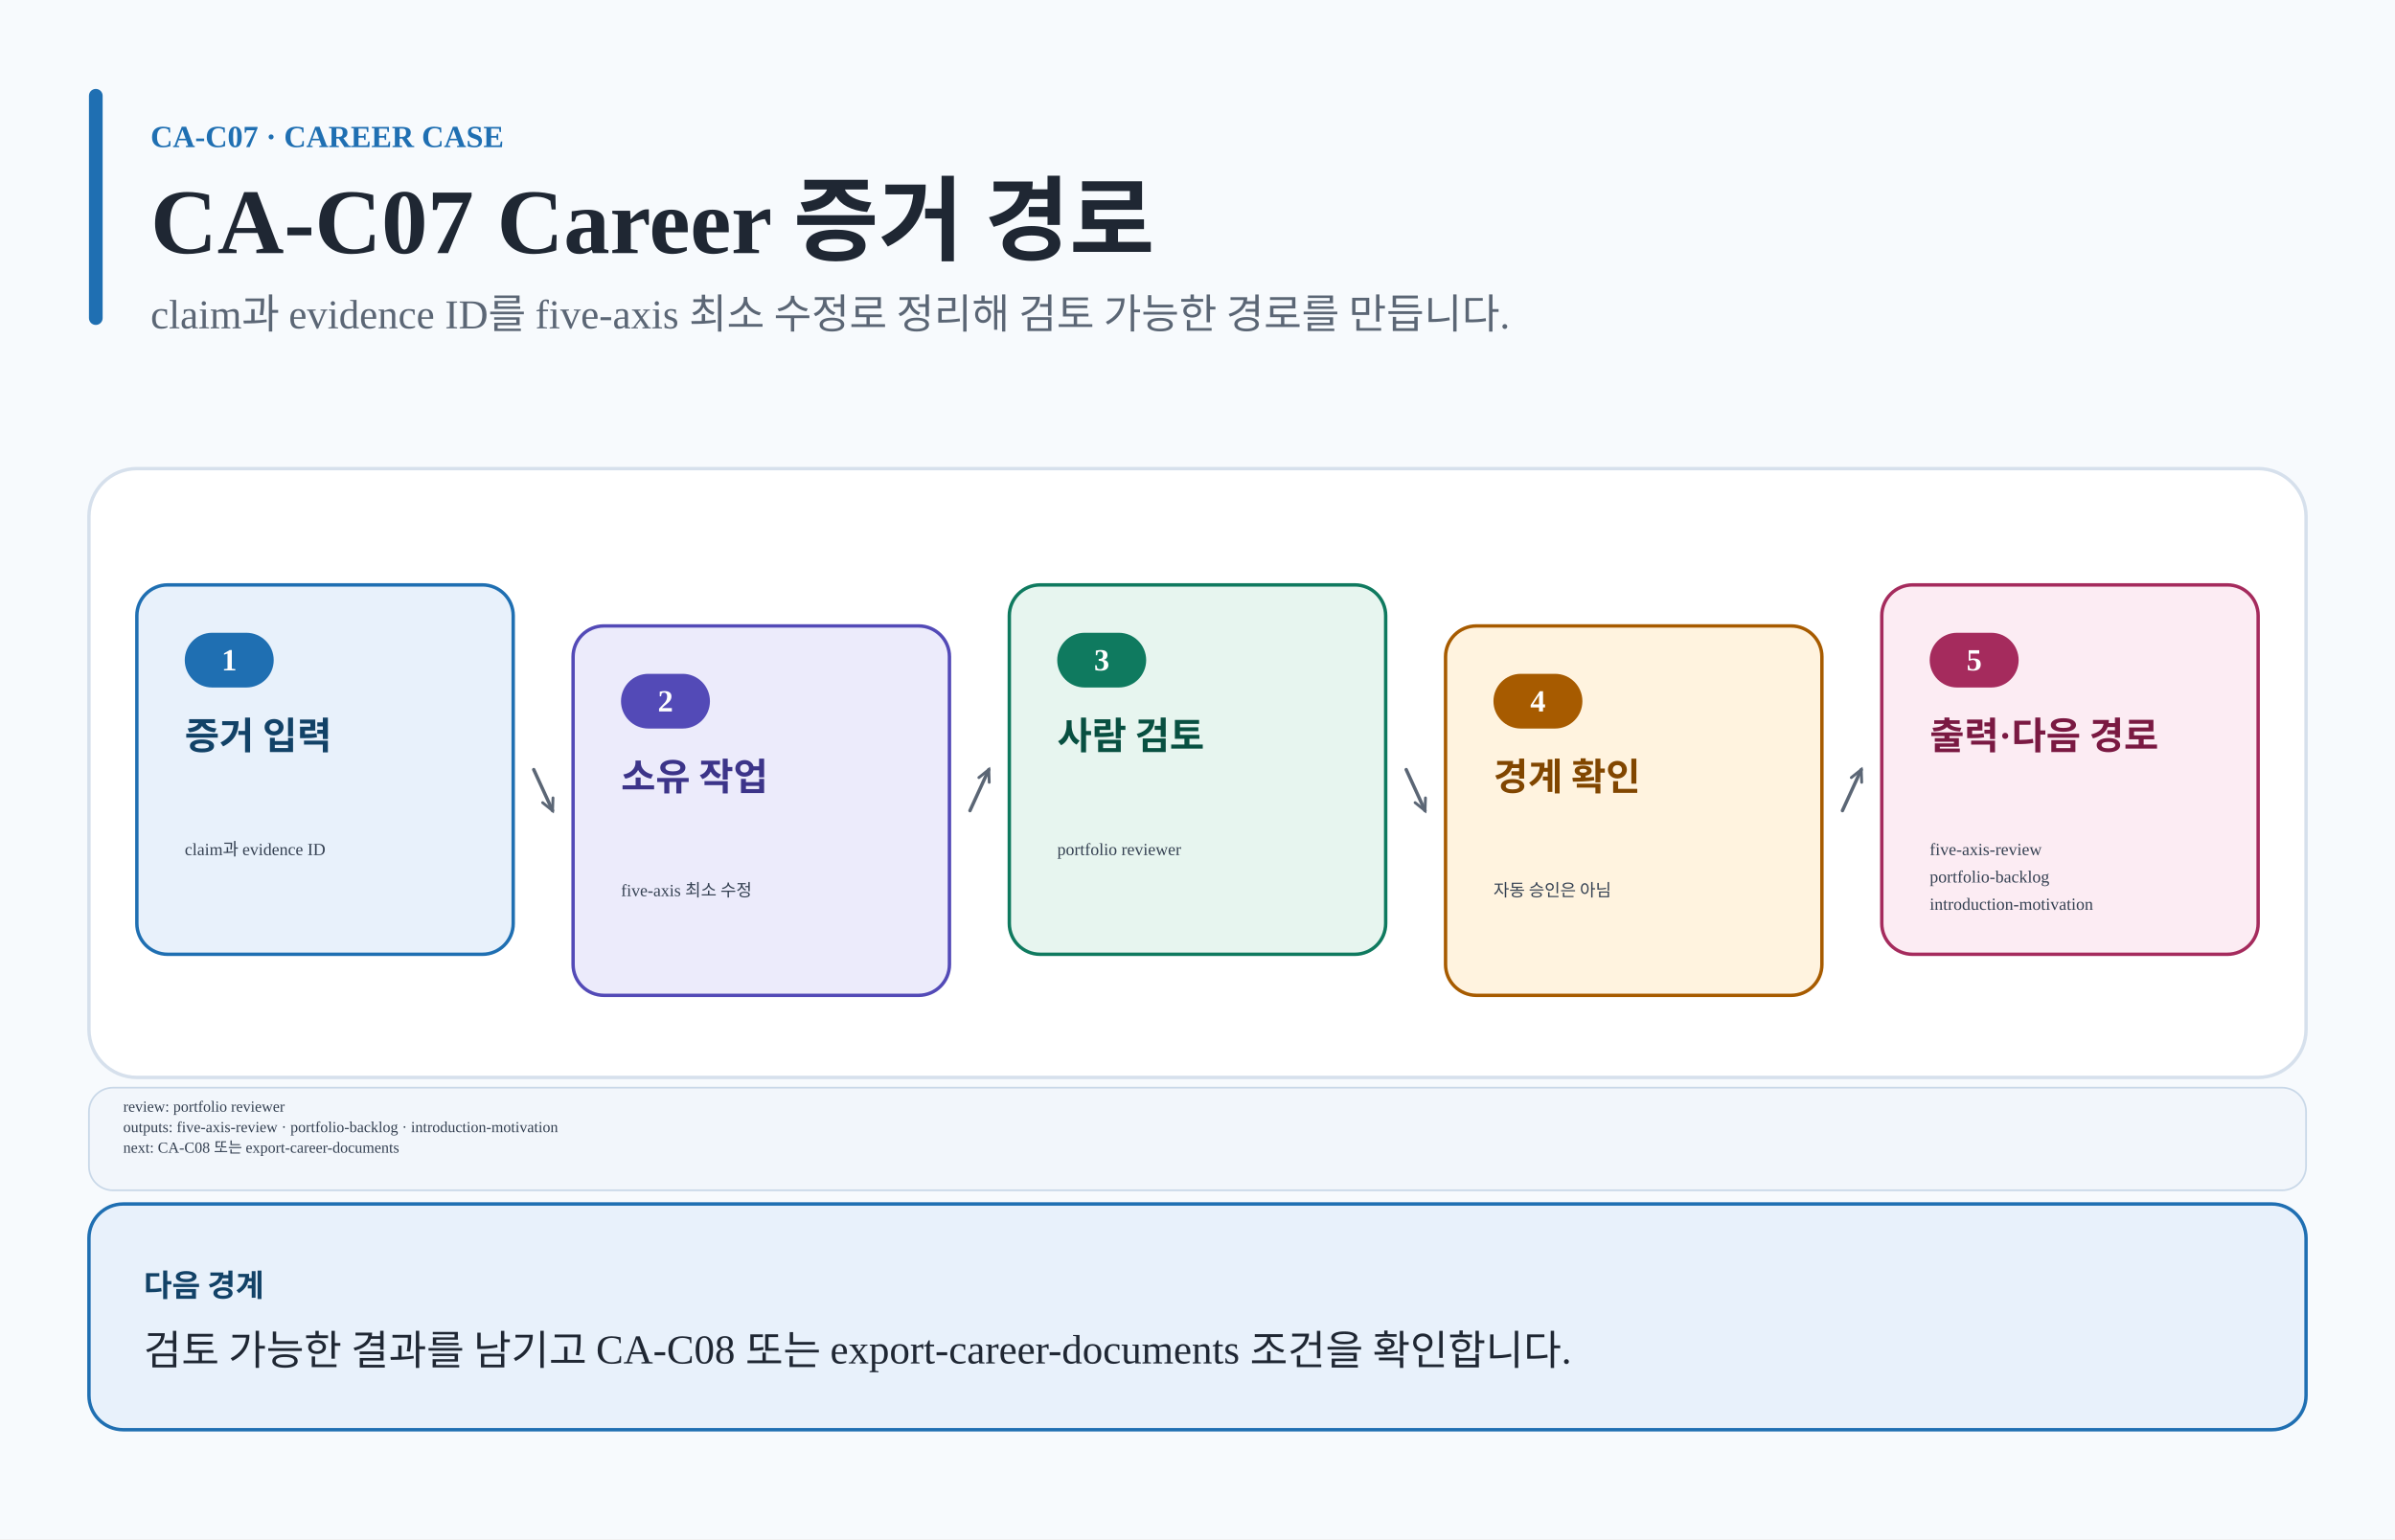
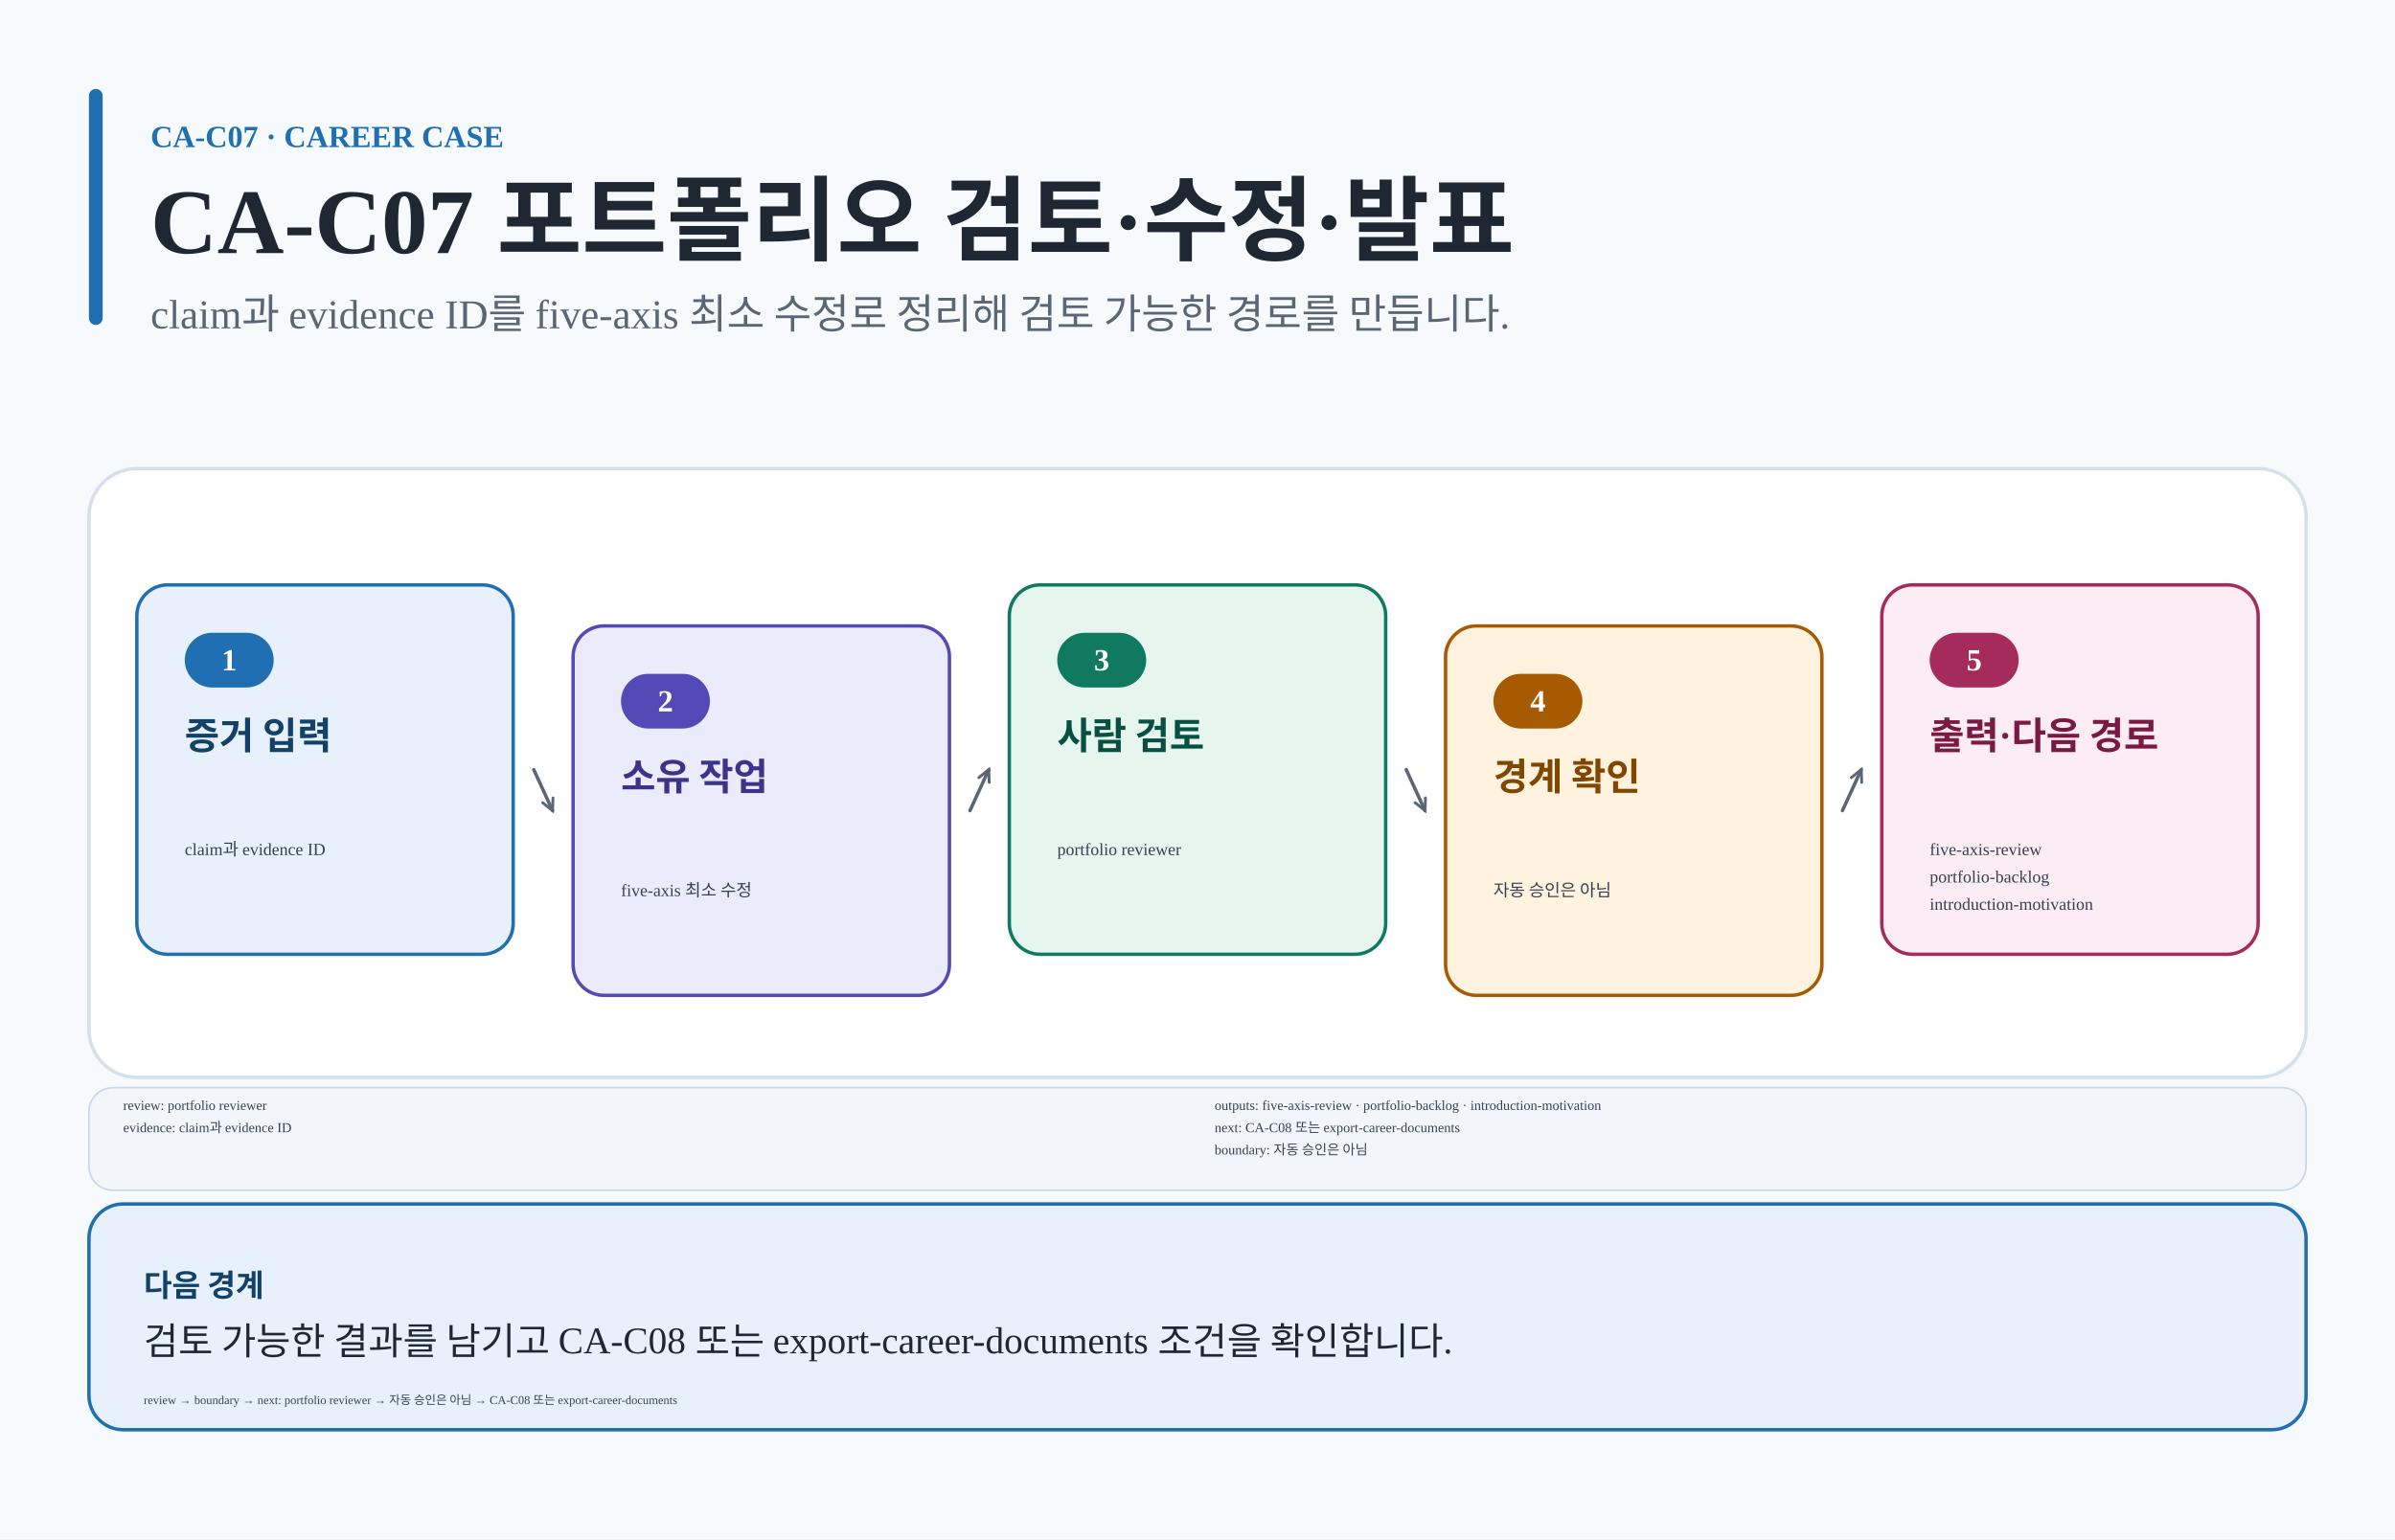
<svg xmlns="http://www.w3.org/2000/svg" viewBox="0 0 1400 900" width="1400" height="900" role="img" aria-label="포트폴리오 검토와 수정 및 발표 준비 흐름">
  <defs>
    <marker id="open-arrow" viewBox="0 0 12 12" refX="10" refY="6" markerWidth="10" markerHeight="10" markerUnits="userSpaceOnUse" orient="auto">
      <path d="M 2 2 L 10 6 L 2 10" fill="none" stroke="#5B6675" stroke-width="2" stroke-linecap="round" />
    </marker>
  </defs>
  <rect width="1400" height="900" fill="#F7FAFD" />
  <rect x="52" y="52" width="8" height="138" rx="4" fill="#1F6FB2" />
  <text x="88" y="86" fill="#1F6FB2" font-size="18" font-weight="700">CA-C07 · CAREER CASE</text>
-   <text x="88" y="148" fill="#1F2733" font-size="54" font-weight="700">CA-C07 Career 증거 경로</text>
-   <text x="88" y="192" fill="#5B6675" font-size="24">claim과 evidence ID를 five-axis 최소 수정로 정리해 검토 가능한 경로를 만듭니다.</text>
+   <text x="88" y="148" fill="#1F2733" font-size="54" font-weight="700">CA-C07 포트폴리오 검토·수정·발표</text>
+   <text x="88" y="192" fill="#5B6675" font-size="24" textLength="1220" lengthAdjust="spacingAndGlyphs">claim과 evidence ID를 five-axis 최소 수정로 정리해 검토 가능한 경로를 만듭니다.</text>
  <rect x="52" y="274" width="1296" height="356" rx="28" fill="#FFFFFF" stroke="#D6E0EC" stroke-width="2" />
  <path d="M 312 450 L 323 474" fill="none" stroke="#5B6675" stroke-width="2" stroke-linecap="round" marker-end="url(#open-arrow)" />
  <path d="M 567 474 L 578 450" fill="none" stroke="#5B6675" stroke-width="2" stroke-linecap="round" marker-end="url(#open-arrow)" />
  <path d="M 822 450 L 833 474" fill="none" stroke="#5B6675" stroke-width="2" stroke-linecap="round" marker-end="url(#open-arrow)" />
  <path d="M 1077 474 L 1088 450" fill="none" stroke="#5B6675" stroke-width="2" stroke-linecap="round" marker-end="url(#open-arrow)" />
  <g aria-label="읽기 순서 1: 증거 입력">
    <rect x="80" y="342" width="220" height="216" rx="18" fill="#E8F1FB" stroke="#1F6FB2" stroke-width="2" />
    <rect x="108" y="370" width="52" height="32" rx="16" fill="#1F6FB2" />
    <text x="134" y="392" text-anchor="middle" fill="#FFFFFF" font-size="18" font-weight="700">1</text>
    <text x="108" y="438" fill="#124267" font-size="22" font-weight="700">증거 입력</text>
    <text x="108" y="500" fill="#354152" font-size="10" textLength="164" lengthAdjust="spacingAndGlyphs">claim과 evidence ID</text>
  </g>
  <g aria-label="읽기 순서 2: 소유 작업">
    <rect x="335" y="366" width="220" height="216" rx="18" fill="#ECEBFB" stroke="#534AB7" stroke-width="2" />
    <rect x="363" y="394" width="52" height="32" rx="16" fill="#534AB7" />
    <text x="389" y="416" text-anchor="middle" fill="#FFFFFF" font-size="18" font-weight="700">2</text>
    <text x="363" y="462" fill="#3C3489" font-size="22" font-weight="700">소유 작업</text>
    <text x="363" y="524" fill="#354152" font-size="10" textLength="164" lengthAdjust="spacingAndGlyphs">five-axis 최소 수정</text>
  </g>
  <g aria-label="읽기 순서 3: 사람 검토">
    <rect x="590" y="342" width="220" height="216" rx="18" fill="#E7F5EF" stroke="#0F7A5F" stroke-width="2" />
    <rect x="618" y="370" width="52" height="32" rx="16" fill="#0F7A5F" />
    <text x="644" y="392" text-anchor="middle" fill="#FFFFFF" font-size="18" font-weight="700">3</text>
    <text x="618" y="438" fill="#085041" font-size="22" font-weight="700">사람 검토</text>
    <text x="618" y="500" fill="#354152" font-size="10" textLength="164" lengthAdjust="spacingAndGlyphs">portfolio reviewer</text>
  </g>
  <g aria-label="읽기 순서 4: 경계 확인">
    <rect x="845" y="366" width="220" height="216" rx="18" fill="#FFF3DF" stroke="#A75B00" stroke-width="2" />
    <rect x="873" y="394" width="52" height="32" rx="16" fill="#A75B00" />
    <text x="899" y="416" text-anchor="middle" fill="#FFFFFF" font-size="18" font-weight="700">4</text>
    <text x="873" y="462" fill="#814600" font-size="22" font-weight="700">경계 확인</text>
    <text x="873" y="524" fill="#354152" font-size="10" textLength="164" lengthAdjust="spacingAndGlyphs">자동 승인은 아님</text>
  </g>
  <g aria-label="읽기 순서 5: 출력·다음 경로">
    <rect x="1100" y="342" width="220" height="216" rx="18" fill="#FCECF3" stroke="#A52B5D" stroke-width="2" />
    <rect x="1128" y="370" width="52" height="32" rx="16" fill="#A52B5D" />
    <text x="1154" y="392" text-anchor="middle" fill="#FFFFFF" font-size="18" font-weight="700">5</text>
    <text x="1128" y="438" fill="#7A1942" font-size="22" font-weight="700">출력·다음 경로</text>
    <text x="1128" y="500" fill="#354152" font-size="10" textLength="164" lengthAdjust="spacingAndGlyphs">five-axis-review</text>
    <text x="1128" y="516" fill="#354152" font-size="10" textLength="164" lengthAdjust="spacingAndGlyphs">portfolio-backlog</text>
    <text x="1128" y="532" fill="#354152" font-size="10" textLength="164" lengthAdjust="spacingAndGlyphs">introduction-motivation</text>
  </g>
  <rect x="52" y="636" width="1296" height="60" rx="14" fill="#F2F6FB" stroke="#C9D8E8" stroke-width="1" />
-   <text x="72" y="650" fill="#354152" font-size="9">review: portfolio reviewer</text>
-   <text x="72" y="662" fill="#354152" font-size="9">outputs: five-axis-review · portfolio-backlog · introduction-motivation</text>
-   <text x="72" y="674" fill="#354152" font-size="9">next: CA-C08 또는 export-career-documents</text>
+   <text x="72" y="649" fill="#354152" font-size="8">review: portfolio reviewer</text>
+   <text x="72" y="662" fill="#354152" font-size="8">evidence: claim과 evidence ID</text>
+   <text x="710" y="649" fill="#354152" font-size="8" textLength="618" lengthAdjust="spacingAndGlyphs">outputs: five-axis-review · portfolio-backlog · introduction-motivation</text>
+   <text x="710" y="662" fill="#354152" font-size="8">next: CA-C08 또는 export-career-documents</text>
+   <text x="710" y="675" fill="#354152" font-size="8">boundary: 자동 승인은 아님</text>
  <rect x="52" y="704" width="1296" height="132" rx="20" fill="#E8F1FB" stroke="#1F6FB2" stroke-width="2" />
  <text x="84" y="758" fill="#124267" font-size="18" font-weight="700">다음 경계</text>
-   <text x="84" y="798" fill="#1F2733" font-size="24">검토 가능한 결과를 남기고 CA-C08 또는 export-career-documents 조건을 확인합니다.</text>
+   <text x="84" y="792" fill="#1F2733" font-size="22">검토 가능한 결과를 남기고 CA-C08 또는 export-career-documents 조건을 확인합니다.</text>
+   <text x="84" y="821" fill="#354152" font-weight="500" font-size="7" textLength="1232" lengthAdjust="spacingAndGlyphs">review → boundary → next: portfolio reviewer → 자동 승인은 아님 → CA-C08 또는 export-career-documents</text>
</svg>
